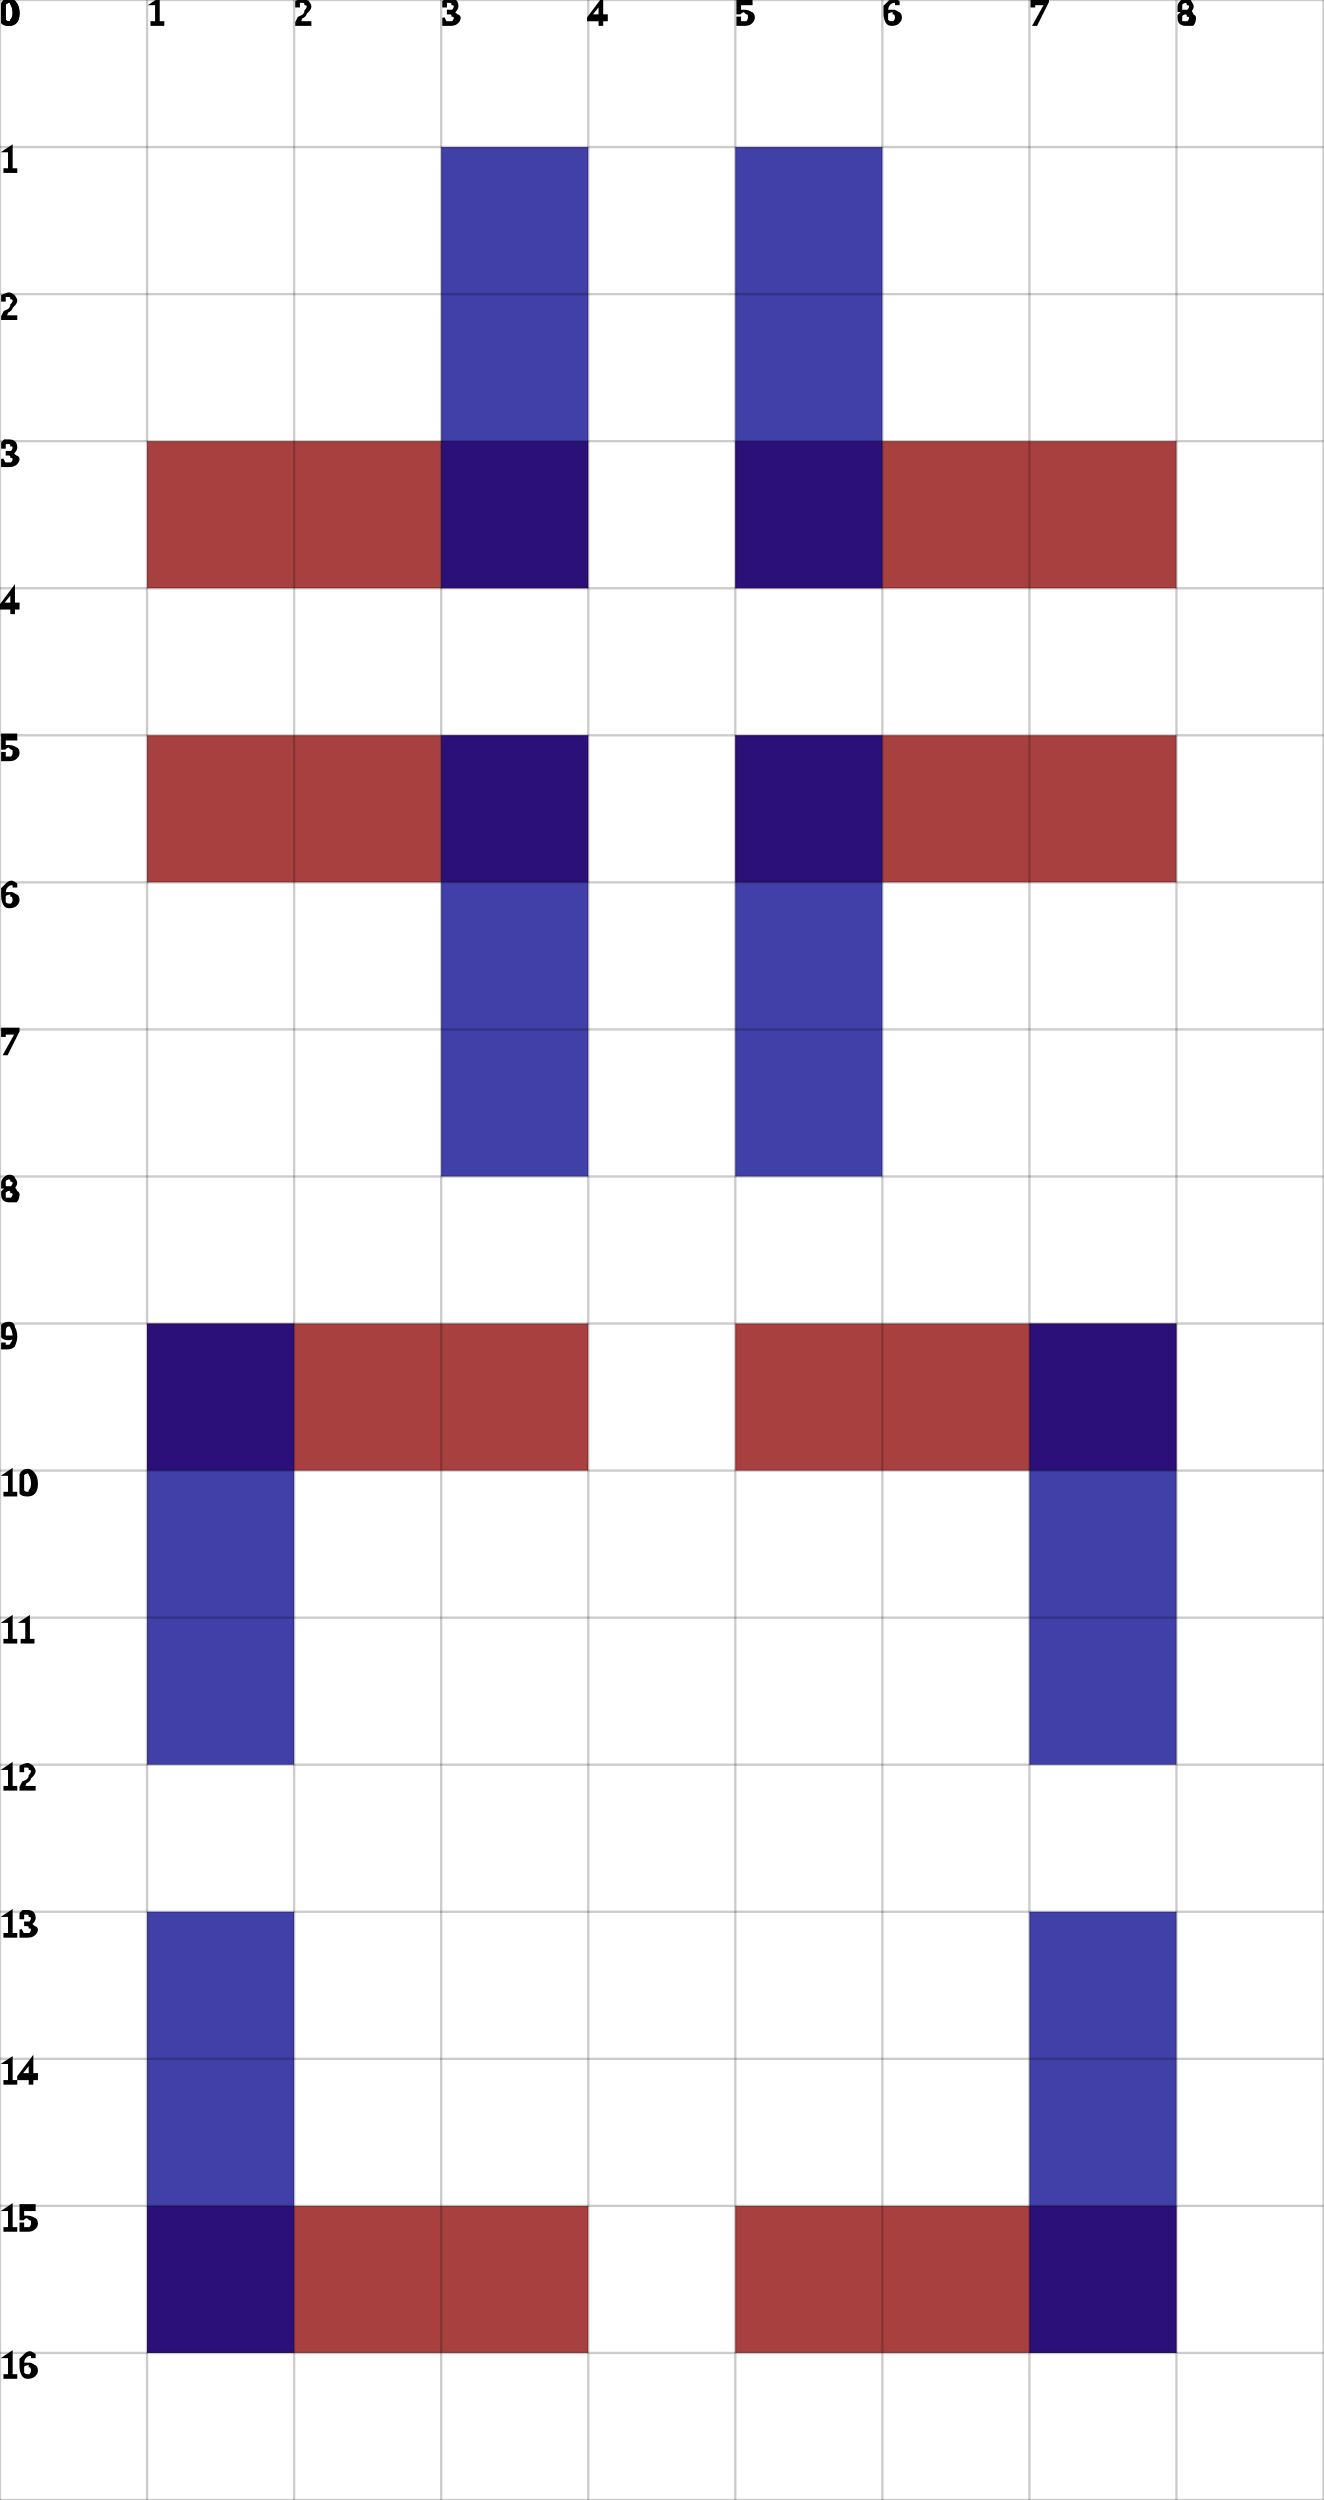
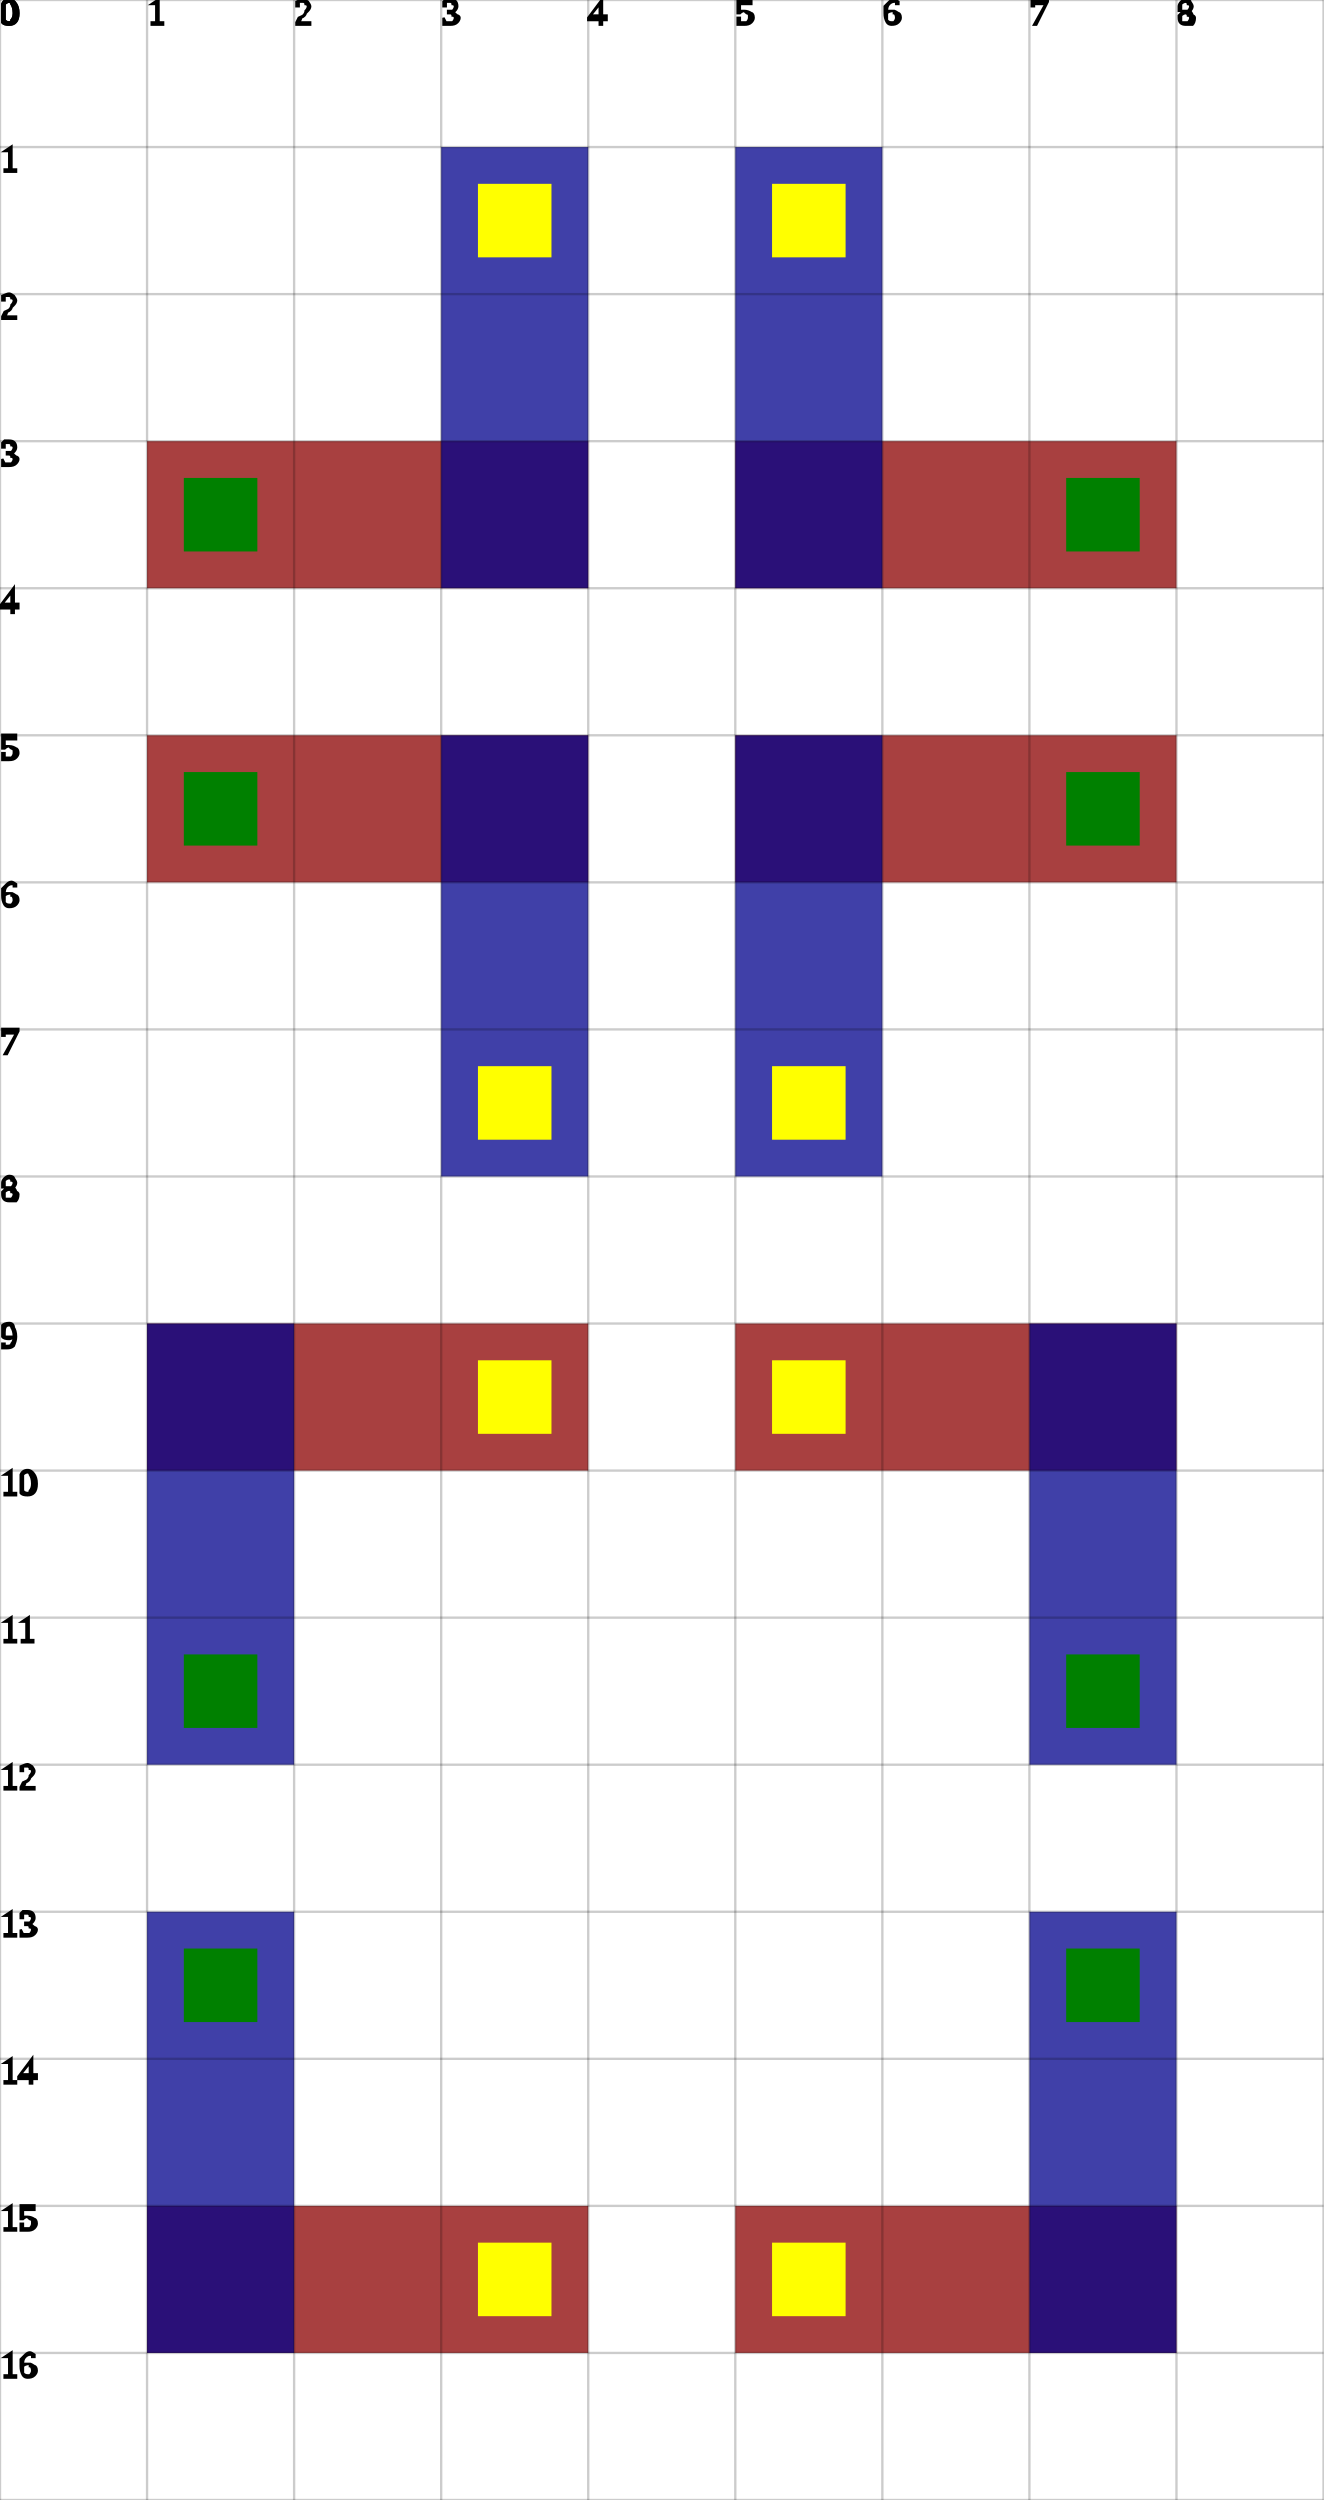
<svg xmlns="http://www.w3.org/2000/svg" height="100%" viewBox="0 0 9 17" width="100%">
  <line opacity="0.75" stroke="darkRed" stroke-width="1" x1="1" x2="4" y1="3.5" y2="3.5" />
  <line opacity="0.75" stroke="darkRed" stroke-width="1" x1="5" x2="8" y1="3.5" y2="3.5" />
  <line opacity="0.75" stroke="darkRed" stroke-width="1" x1="1" x2="4" y1="5.5" y2="5.5" />
  <line opacity="0.75" stroke="darkRed" stroke-width="1" x1="5" x2="8" y1="5.5" y2="5.5" />
  <line opacity="0.75" stroke="darkRed" stroke-width="1" x1="1" x2="4" y1="9.5" y2="9.5" />
  <line opacity="0.75" stroke="darkRed" stroke-width="1" x1="5" x2="8" y1="9.5" y2="9.5" />
  <line opacity="0.75" stroke="darkRed" stroke-width="1" x1="1" x2="4" y1="15.5" y2="15.5" />
  <line opacity="0.75" stroke="darkRed" stroke-width="1" x1="5" x2="8" y1="15.5" y2="15.5" />
  <line opacity="0.75" stroke="darkBlue" stroke-width="1" x1="3.5" x2="3.5" y1="4" y2="1" />
-   <line opacity="0.75" stroke="darkBlue" stroke-width="1" x1="5.5" x2="5.5" y1="1" y2="4" />
+   <line opacity="0.75" stroke="darkBlue" stroke-width="1" x1="5.5" x2="5.5" y1="4" y2="1" />
  <line opacity="0.75" stroke="darkBlue" stroke-width="1" x1="3.5" x2="3.5" y1="5" y2="8" />
  <line opacity="0.75" stroke="darkBlue" stroke-width="1" x1="5.5" x2="5.5" y1="5" y2="8" />
  <line opacity="0.75" stroke="darkBlue" stroke-width="1" x1="1.5" x2="1.5" y1="9" y2="12" />
  <line opacity="0.75" stroke="darkBlue" stroke-width="1" x1="7.5" x2="7.5" y1="9" y2="12" />
  <line opacity="0.75" stroke="darkBlue" stroke-width="1" x1="1.5" x2="1.5" y1="13" y2="16" />
-   <line opacity="0.75" stroke="darkBlue" stroke-width="1" x1="7.5" x2="7.5" y1="16" y2="13" />
+   <line opacity="0.75" stroke="darkBlue" stroke-width="1" x1="7.5" x2="7.5" y1="13" y2="16" />
+   <rect fill="green" height="0.5" opacity="1" stroke-width="1" width="0.5" x="1.25" y="3.25" />
+   <rect fill="yellow" height="0.5" opacity="1" stroke-width="1" width="0.5" x="3.25" y="1.25" />
+   <rect fill="green" height="0.5" opacity="1" stroke-width="1" width="0.5" x="7.25" y="3.25" />
+   <rect fill="yellow" height="0.5" opacity="1" stroke-width="1" width="0.5" x="5.25" y="1.25" />
+   <rect fill="green" height="0.5" opacity="1" stroke-width="1" width="0.5" x="1.25" y="5.25" />
+   <rect fill="yellow" height="0.5" opacity="1" stroke-width="1" width="0.5" x="3.25" y="7.25" />
+   <rect fill="green" height="0.5" opacity="1" stroke-width="1" width="0.5" x="7.25" y="5.25" />
+   <rect fill="yellow" height="0.5" opacity="1" stroke-width="1" width="0.5" x="5.25" y="7.25" />
+   <rect fill="green" height="0.5" opacity="1" stroke-width="1" width="0.5" x="1.25" y="11.25" />
+   <rect fill="yellow" height="0.5" opacity="1" stroke-width="1" width="0.5" x="3.25" y="9.25" />
+   <rect fill="green" height="0.5" opacity="1" stroke-width="1" width="0.5" x="7.25" y="11.25" />
+   <rect fill="yellow" height="0.5" opacity="1" stroke-width="1" width="0.5" x="5.25" y="9.25" />
+   <rect fill="green" height="0.5" opacity="1" stroke-width="1" width="0.5" x="1.25" y="13.25" />
+   <rect fill="yellow" height="0.5" opacity="1" stroke-width="1" width="0.5" x="3.25" y="15.25" />
+   <rect fill="green" height="0.5" opacity="1" stroke-width="1" width="0.5" x="7.25" y="13.25" />
+   <rect fill="yellow" height="0.5" opacity="1" stroke-width="1" width="0.5" x="5.25" y="15.25" />
  <line dominant-baseline="hanging" font-size="0.25" opacity="0.2" stroke="black" stroke-width="0.016" text-anchor="start" x1="0" x2="0" y1="0" y2="17" />
  <text dominant-baseline="hanging" fill="black" font-size="0.25" opacity="1" stroke="black" stroke-width="0.016" text-anchor="start" x="0" y="0">0</text>
  <line dominant-baseline="hanging" font-size="0.25" opacity="0.2" stroke="black" stroke-width="0.016" text-anchor="start" x1="1" x2="1" y1="0" y2="17" />
  <text dominant-baseline="hanging" fill="black" font-size="0.25" opacity="1" stroke="black" stroke-width="0.016" text-anchor="start" x="1" y="0">1</text>
  <line dominant-baseline="hanging" font-size="0.25" opacity="0.2" stroke="black" stroke-width="0.016" text-anchor="start" x1="2" x2="2" y1="0" y2="17" />
  <text dominant-baseline="hanging" fill="black" font-size="0.25" opacity="1" stroke="black" stroke-width="0.016" text-anchor="start" x="2" y="0">2</text>
  <line dominant-baseline="hanging" font-size="0.25" opacity="0.2" stroke="black" stroke-width="0.016" text-anchor="start" x1="3" x2="3" y1="0" y2="17" />
  <text dominant-baseline="hanging" fill="black" font-size="0.25" opacity="1" stroke="black" stroke-width="0.016" text-anchor="start" x="3" y="0">3</text>
  <line dominant-baseline="hanging" font-size="0.25" opacity="0.2" stroke="black" stroke-width="0.016" text-anchor="start" x1="4" x2="4" y1="0" y2="17" />
  <text dominant-baseline="hanging" fill="black" font-size="0.25" opacity="1" stroke="black" stroke-width="0.016" text-anchor="start" x="4" y="0">4</text>
  <line dominant-baseline="hanging" font-size="0.25" opacity="0.2" stroke="black" stroke-width="0.016" text-anchor="start" x1="5" x2="5" y1="0" y2="17" />
  <text dominant-baseline="hanging" fill="black" font-size="0.25" opacity="1" stroke="black" stroke-width="0.016" text-anchor="start" x="5" y="0">5</text>
  <line dominant-baseline="hanging" font-size="0.25" opacity="0.2" stroke="black" stroke-width="0.016" text-anchor="start" x1="6" x2="6" y1="0" y2="17" />
  <text dominant-baseline="hanging" fill="black" font-size="0.25" opacity="1" stroke="black" stroke-width="0.016" text-anchor="start" x="6" y="0">6</text>
  <line dominant-baseline="hanging" font-size="0.25" opacity="0.2" stroke="black" stroke-width="0.016" text-anchor="start" x1="7" x2="7" y1="0" y2="17" />
  <text dominant-baseline="hanging" fill="black" font-size="0.25" opacity="1" stroke="black" stroke-width="0.016" text-anchor="start" x="7" y="0">7</text>
  <line dominant-baseline="hanging" font-size="0.25" opacity="0.2" stroke="black" stroke-width="0.016" text-anchor="start" x1="8" x2="8" y1="0" y2="17" />
  <text dominant-baseline="hanging" fill="black" font-size="0.25" opacity="1" stroke="black" stroke-width="0.016" text-anchor="start" x="8" y="0">8</text>
  <line dominant-baseline="hanging" font-size="0.25" opacity="0.2" stroke="black" stroke-width="0.016" text-anchor="start" x1="9" x2="9" y1="0" y2="17" />
  <line dominant-baseline="hanging" font-size="0.25" opacity="0.2" stroke="black" stroke-width="0.016" text-anchor="start" x1="0" x2="9" y1="0" y2="0" />
  <text dominant-baseline="hanging" fill="black" font-size="0.25" opacity="1" stroke="black" stroke-width="0.016" text-anchor="start" x="0" y="0">0</text>
  <line dominant-baseline="hanging" font-size="0.25" opacity="0.2" stroke="black" stroke-width="0.016" text-anchor="start" x1="0" x2="9" y1="1" y2="1" />
  <text dominant-baseline="hanging" fill="black" font-size="0.25" opacity="1" stroke="black" stroke-width="0.016" text-anchor="start" x="0" y="1">1</text>
  <line dominant-baseline="hanging" font-size="0.25" opacity="0.2" stroke="black" stroke-width="0.016" text-anchor="start" x1="0" x2="9" y1="2" y2="2" />
  <text dominant-baseline="hanging" fill="black" font-size="0.25" opacity="1" stroke="black" stroke-width="0.016" text-anchor="start" x="0" y="2">2</text>
  <line dominant-baseline="hanging" font-size="0.25" opacity="0.2" stroke="black" stroke-width="0.016" text-anchor="start" x1="0" x2="9" y1="3" y2="3" />
  <text dominant-baseline="hanging" fill="black" font-size="0.25" opacity="1" stroke="black" stroke-width="0.016" text-anchor="start" x="0" y="3">3</text>
  <line dominant-baseline="hanging" font-size="0.25" opacity="0.2" stroke="black" stroke-width="0.016" text-anchor="start" x1="0" x2="9" y1="4" y2="4" />
  <text dominant-baseline="hanging" fill="black" font-size="0.25" opacity="1" stroke="black" stroke-width="0.016" text-anchor="start" x="0" y="4">4</text>
  <line dominant-baseline="hanging" font-size="0.25" opacity="0.2" stroke="black" stroke-width="0.016" text-anchor="start" x1="0" x2="9" y1="5" y2="5" />
  <text dominant-baseline="hanging" fill="black" font-size="0.25" opacity="1" stroke="black" stroke-width="0.016" text-anchor="start" x="0" y="5">5</text>
  <line dominant-baseline="hanging" font-size="0.25" opacity="0.2" stroke="black" stroke-width="0.016" text-anchor="start" x1="0" x2="9" y1="6" y2="6" />
  <text dominant-baseline="hanging" fill="black" font-size="0.25" opacity="1" stroke="black" stroke-width="0.016" text-anchor="start" x="0" y="6">6</text>
  <line dominant-baseline="hanging" font-size="0.25" opacity="0.2" stroke="black" stroke-width="0.016" text-anchor="start" x1="0" x2="9" y1="7" y2="7" />
  <text dominant-baseline="hanging" fill="black" font-size="0.25" opacity="1" stroke="black" stroke-width="0.016" text-anchor="start" x="0" y="7">7</text>
  <line dominant-baseline="hanging" font-size="0.25" opacity="0.2" stroke="black" stroke-width="0.016" text-anchor="start" x1="0" x2="9" y1="8" y2="8" />
  <text dominant-baseline="hanging" fill="black" font-size="0.25" opacity="1" stroke="black" stroke-width="0.016" text-anchor="start" x="0" y="8">8</text>
  <line dominant-baseline="hanging" font-size="0.25" opacity="0.2" stroke="black" stroke-width="0.016" text-anchor="start" x1="0" x2="9" y1="9" y2="9" />
  <text dominant-baseline="hanging" fill="black" font-size="0.25" opacity="1" stroke="black" stroke-width="0.016" text-anchor="start" x="0" y="9">9</text>
  <line dominant-baseline="hanging" font-size="0.25" opacity="0.2" stroke="black" stroke-width="0.016" text-anchor="start" x1="0" x2="9" y1="10" y2="10" />
  <text dominant-baseline="hanging" fill="black" font-size="0.25" opacity="1" stroke="black" stroke-width="0.016" text-anchor="start" x="0" y="10">10</text>
  <line dominant-baseline="hanging" font-size="0.25" opacity="0.2" stroke="black" stroke-width="0.016" text-anchor="start" x1="0" x2="9" y1="11" y2="11" />
  <text dominant-baseline="hanging" fill="black" font-size="0.25" opacity="1" stroke="black" stroke-width="0.016" text-anchor="start" x="0" y="11">11</text>
  <line dominant-baseline="hanging" font-size="0.25" opacity="0.2" stroke="black" stroke-width="0.016" text-anchor="start" x1="0" x2="9" y1="12" y2="12" />
  <text dominant-baseline="hanging" fill="black" font-size="0.25" opacity="1" stroke="black" stroke-width="0.016" text-anchor="start" x="0" y="12">12</text>
  <line dominant-baseline="hanging" font-size="0.25" opacity="0.2" stroke="black" stroke-width="0.016" text-anchor="start" x1="0" x2="9" y1="13" y2="13" />
  <text dominant-baseline="hanging" fill="black" font-size="0.25" opacity="1" stroke="black" stroke-width="0.016" text-anchor="start" x="0" y="13">13</text>
  <line dominant-baseline="hanging" font-size="0.25" opacity="0.2" stroke="black" stroke-width="0.016" text-anchor="start" x1="0" x2="9" y1="14" y2="14" />
  <text dominant-baseline="hanging" fill="black" font-size="0.25" opacity="1" stroke="black" stroke-width="0.016" text-anchor="start" x="0" y="14">14</text>
  <line dominant-baseline="hanging" font-size="0.25" opacity="0.2" stroke="black" stroke-width="0.016" text-anchor="start" x1="0" x2="9" y1="15" y2="15" />
  <text dominant-baseline="hanging" fill="black" font-size="0.25" opacity="1" stroke="black" stroke-width="0.016" text-anchor="start" x="0" y="15">15</text>
  <line dominant-baseline="hanging" font-size="0.25" opacity="0.2" stroke="black" stroke-width="0.016" text-anchor="start" x1="0" x2="9" y1="16" y2="16" />
  <text dominant-baseline="hanging" fill="black" font-size="0.25" opacity="1" stroke="black" stroke-width="0.016" text-anchor="start" x="0" y="16">16</text>
  <line dominant-baseline="hanging" font-size="0.25" opacity="0.2" stroke="black" stroke-width="0.016" text-anchor="start" x1="0" x2="9" y1="17" y2="17" />
</svg>
